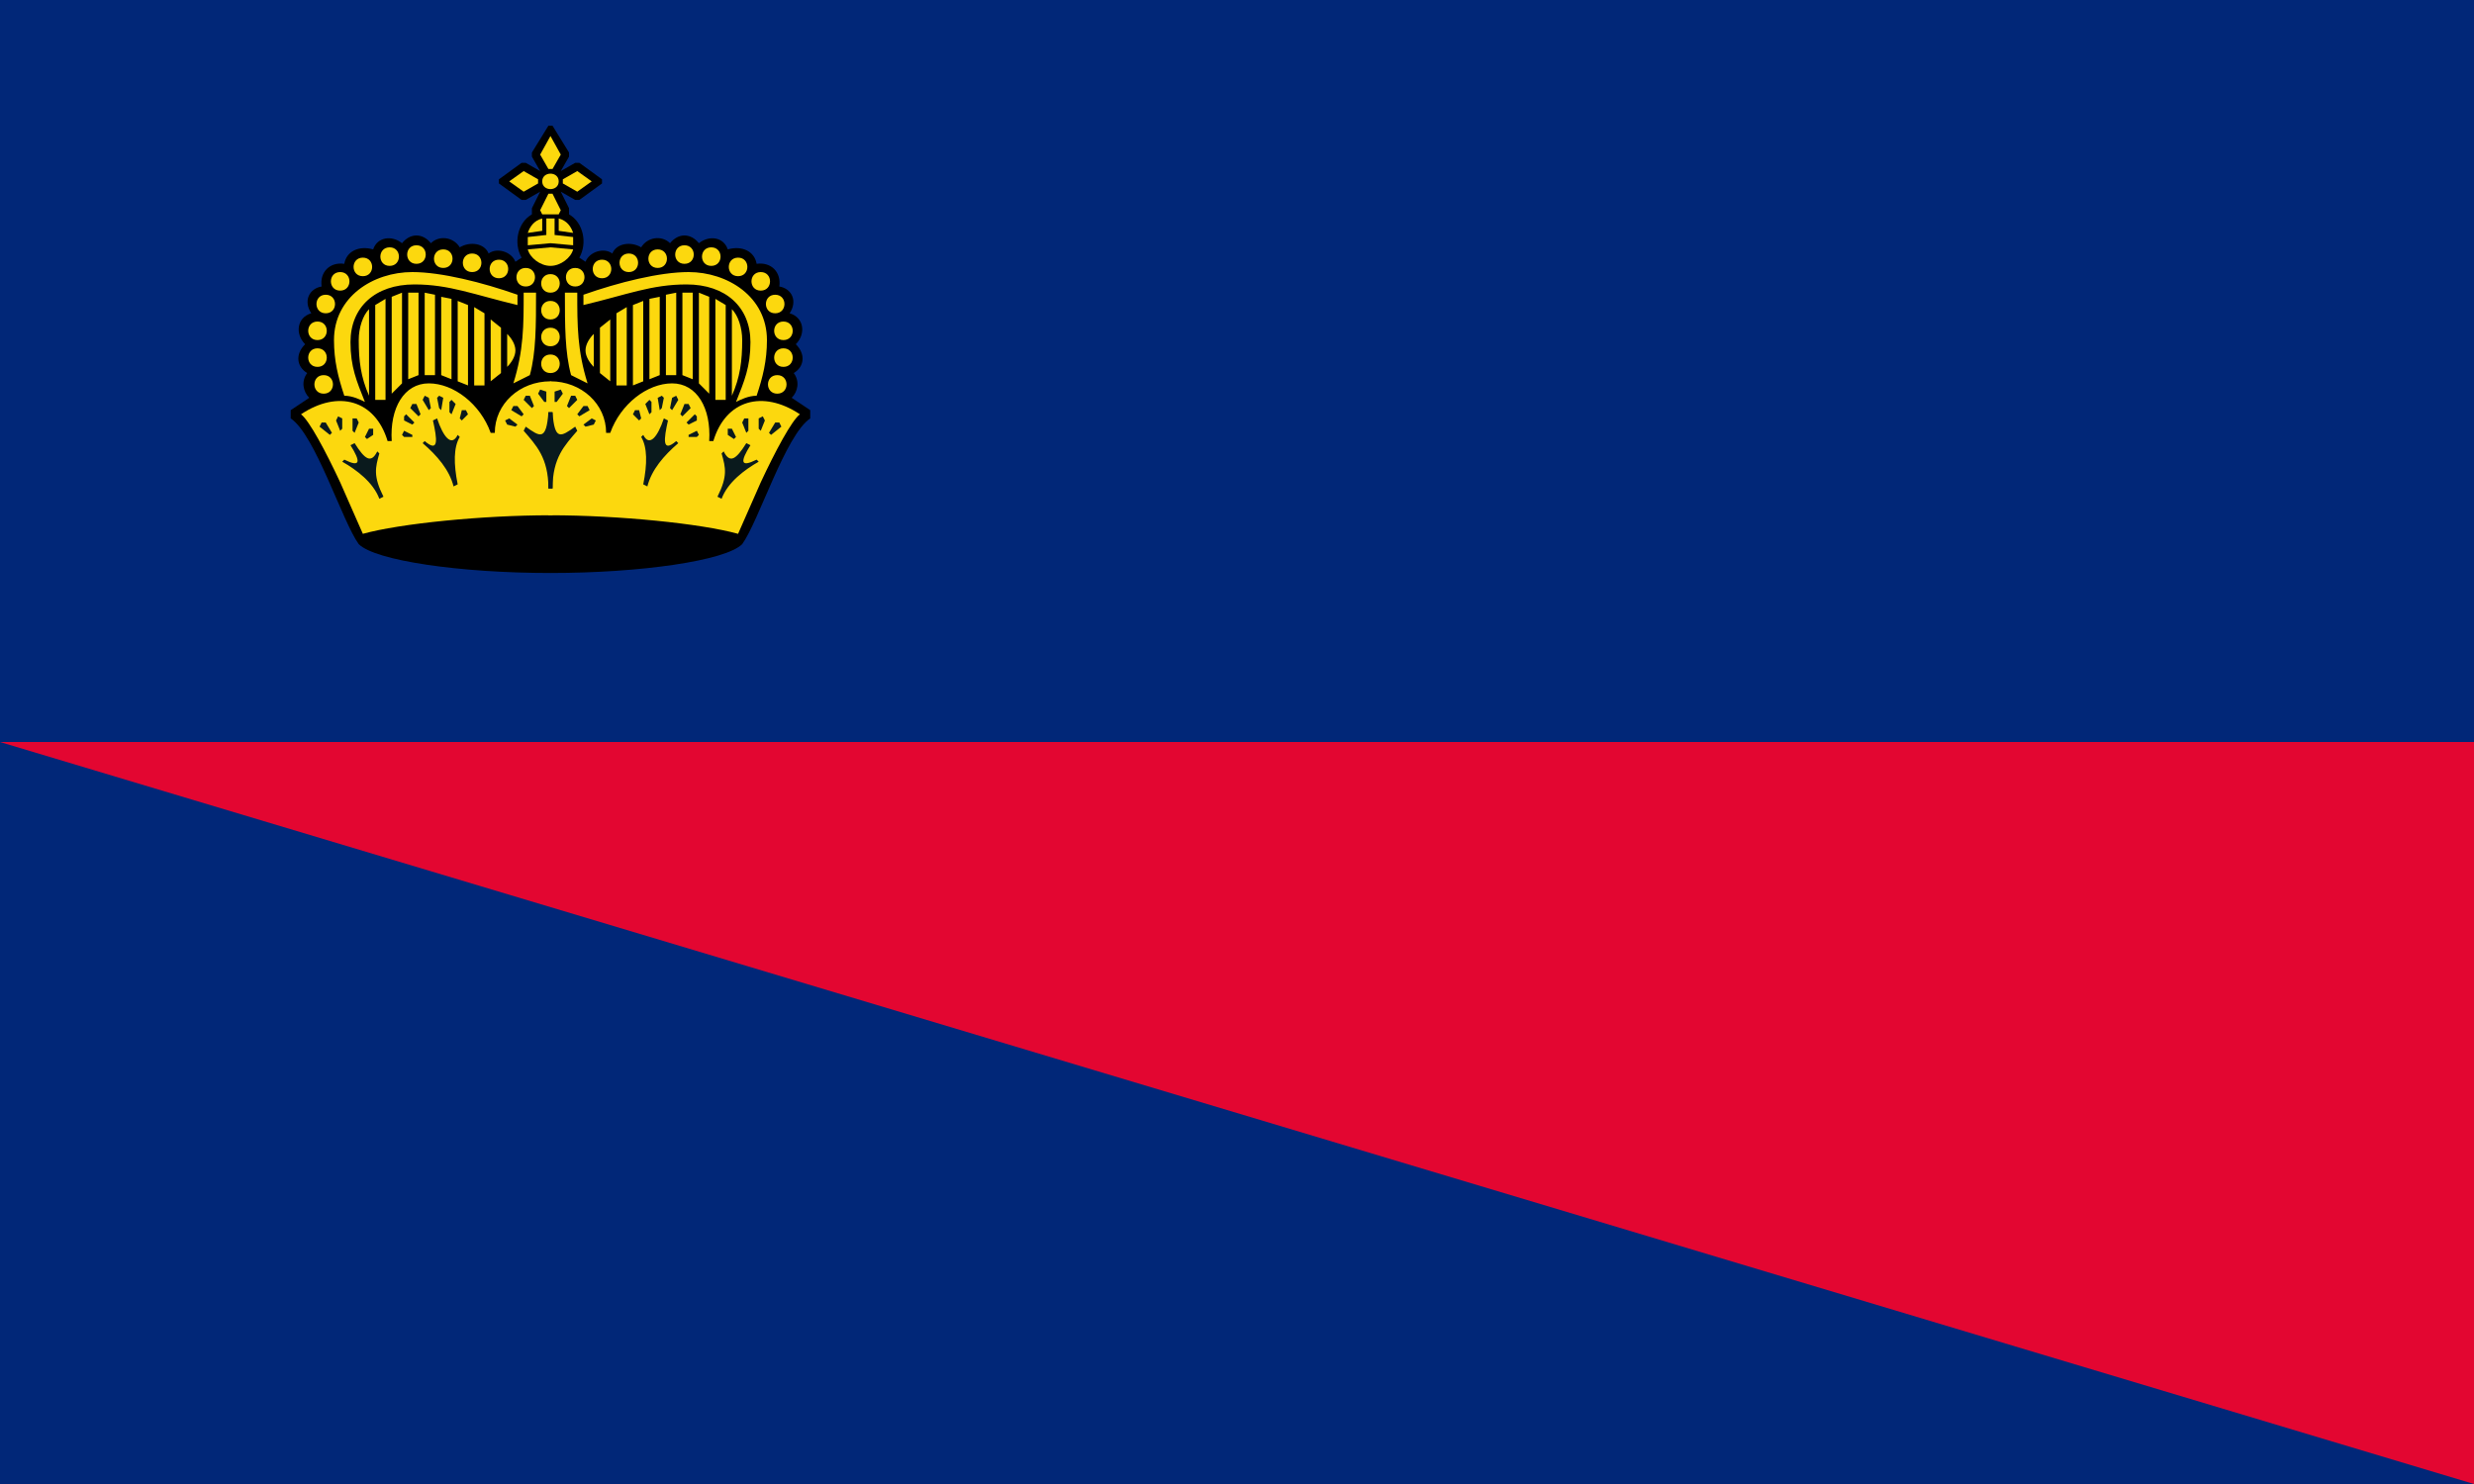
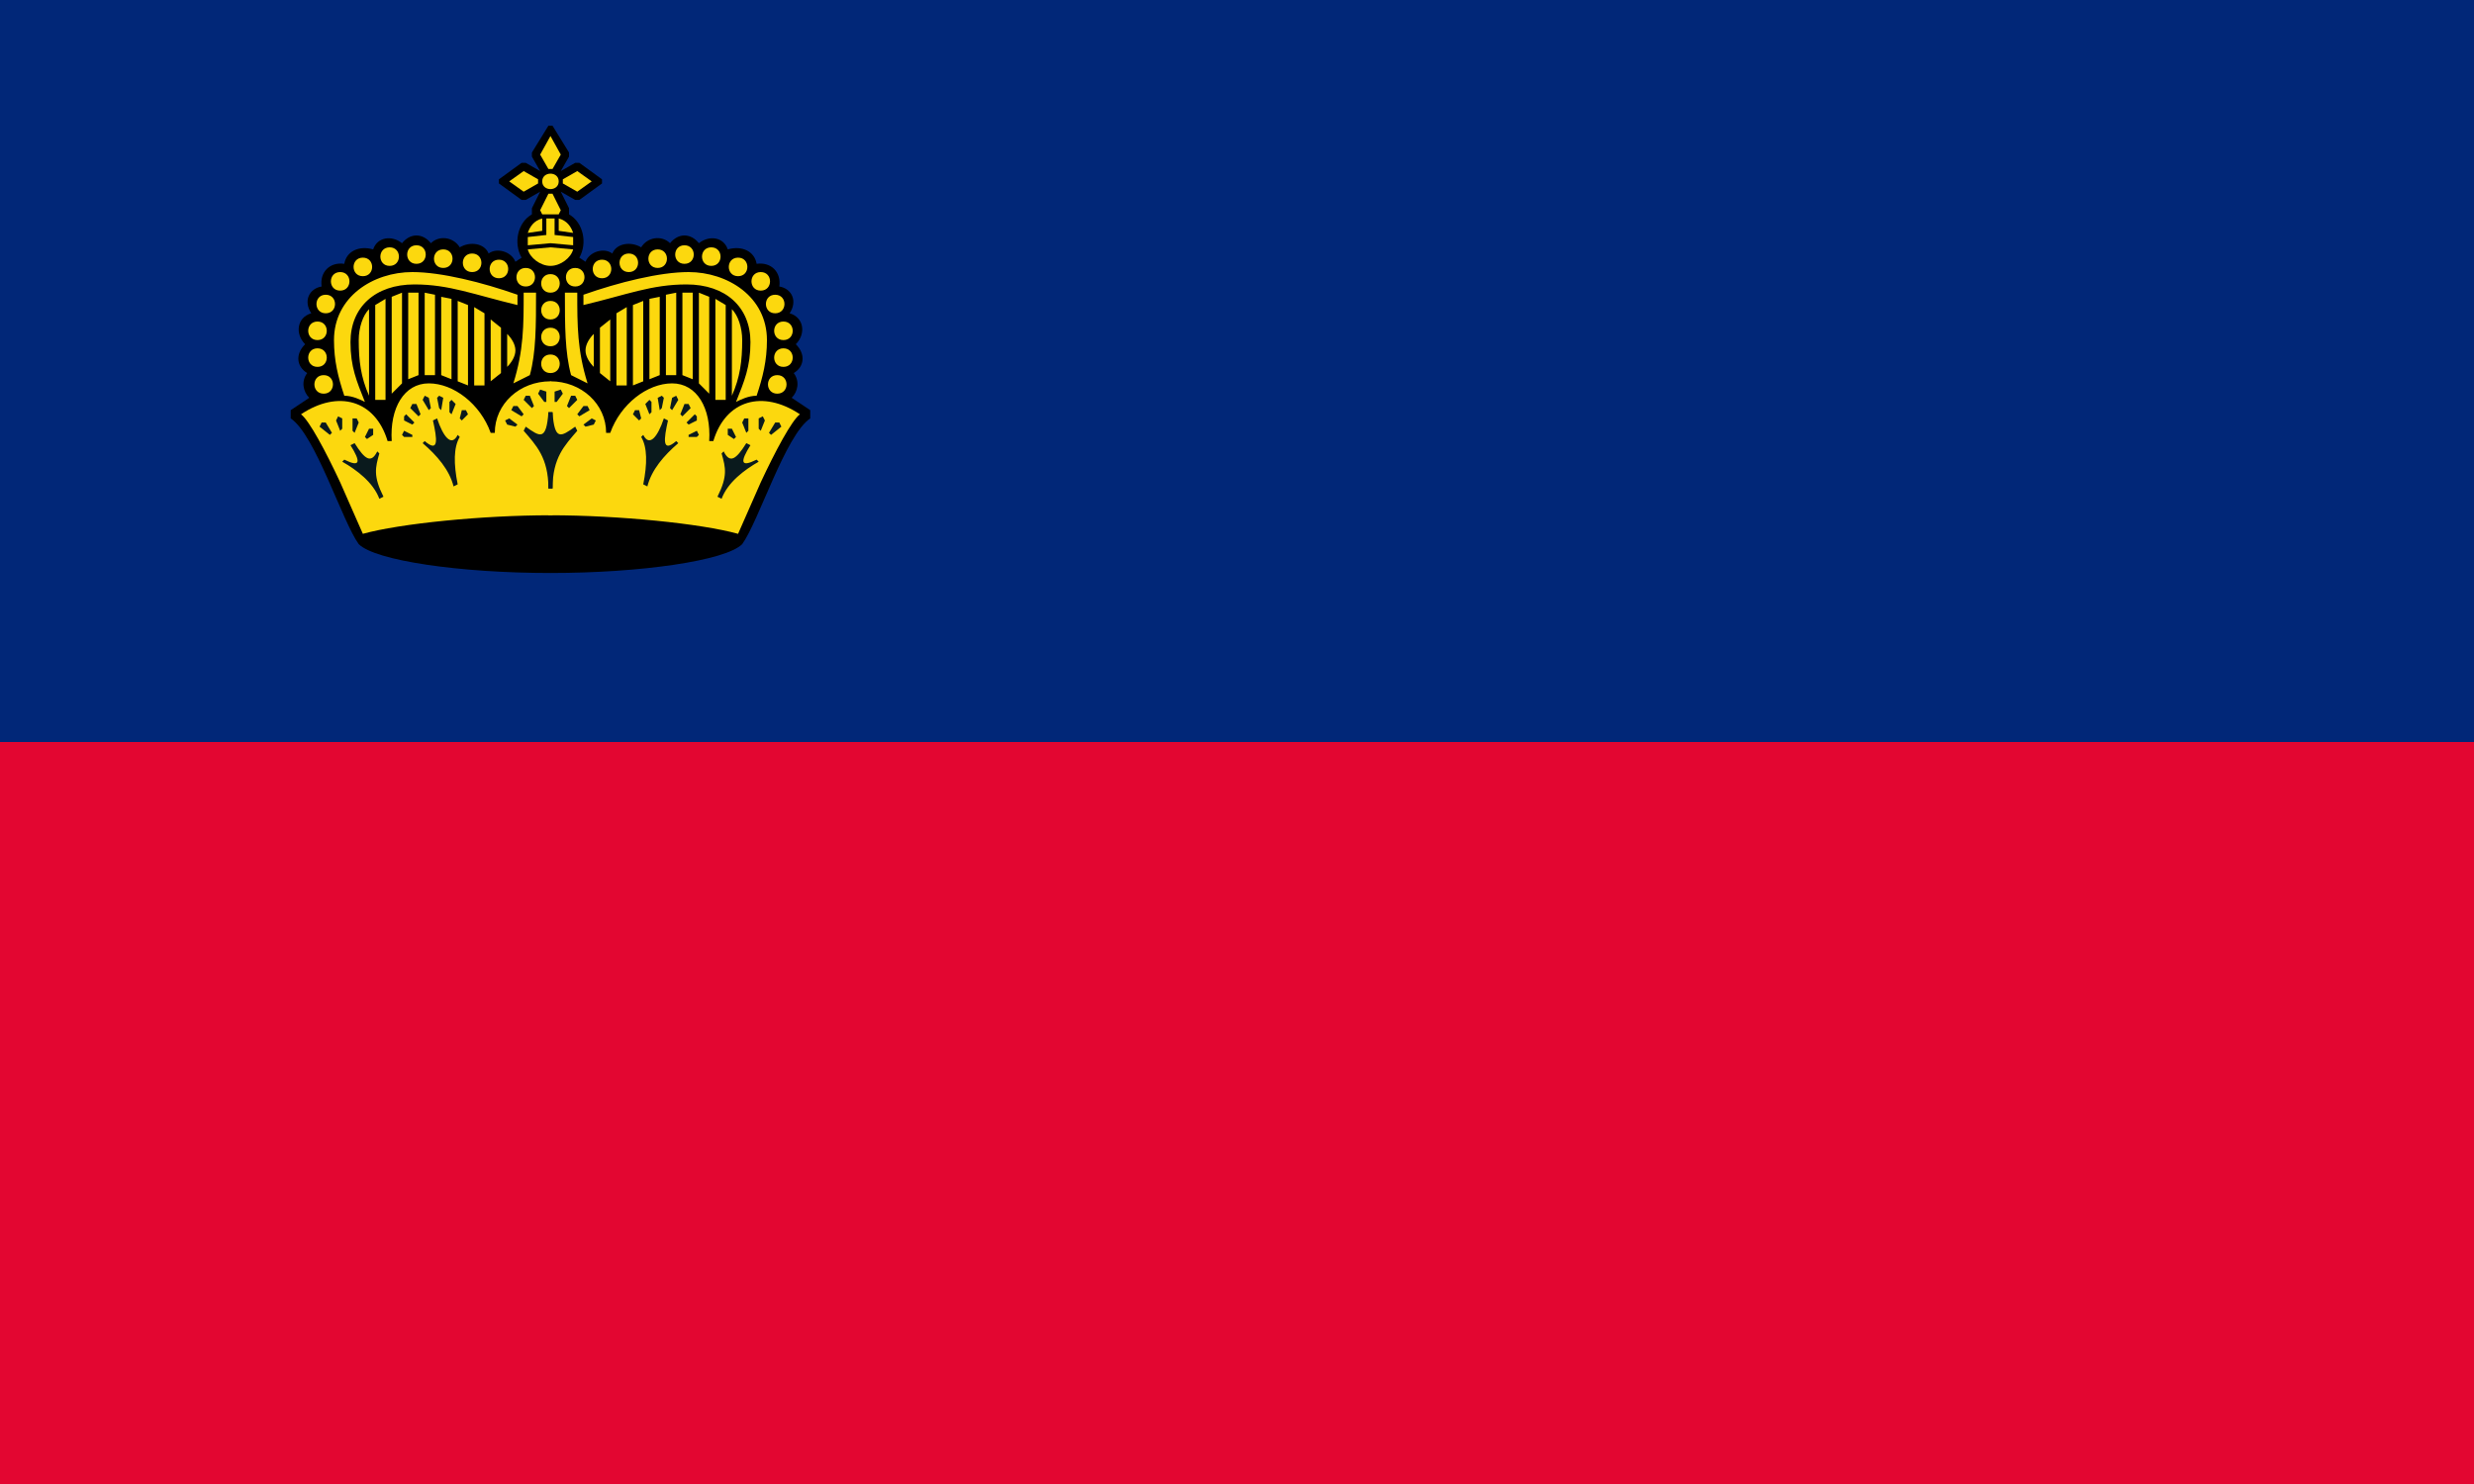
<svg xmlns="http://www.w3.org/2000/svg" xmlns:xlink="http://www.w3.org/1999/xlink" width="1200" height="720">
  <path fill="#012778" d="M0 0h1200v720H0z" />
-   <path fill="#e30631" d="M0 360h1200v360Z" />
+   <path fill="#e30631" d="M0 360h1200v360H0Z" />
  <path d="M267 278c44 0 85-6 93-14 8-11 21-53 33-61v-4l-9-6c3-3 4-8 1-12 5-3 6-9 1-14 5-5 4-13-3-15 4-6 1-12-5-13 1-7-4-12-11-11-1-6-7-9-14-7-2-6-9-7-14-3-4-5-10-5-14 0-4-4-11-3-14 2-5-3-12-2-14 3-4-3-11-1-13 4l-3-2c4-7 2-17-5-21v-3l-4-8 7 4h2l11-8v-2l-11-8h-2l-7 4 4-7v-2l-8-13h-2l-8 13v2l4 7-7-4h-2l-11 8v2l11 8h2l7-4-4 8v3c-7 4-9 14-5 21l-3 2c-2-5-9-7-13-4-2-5-9-6-14-3-3-5-10-6-14-2-4-5-10-5-14 0-5-4-12-3-14 3-7-2-13 1-14 7-7-1-12 4-11 11-6 1-9 7-5 13-7 2-8 10-3 15-5 5-4 11 1 14-3 4-2 9 1 12l-9 6v4c12 8 25 50 33 61 8 8 49 14 93 14Z" />
  <g fill="#fcd80e">
    <path id="a" d="m254 93 7-4v-2l-7-4-7 5 7 5Zm2 20 7-1v-6c-4 1-6 4-7 7Zm-1 26c6 0 6-9 0-9s-6 9 0 9Zm-13-4c6 0 6-9 0-9s-6 9 0 9Zm-13-3c6 0 6-9 0-9s-6 9 0 9Zm20 54 8-4c3-11 3-24 3-40h-6c0 16 0 28-5 44Zm-34-56c6 0 6-9 0-9s-6 9 0 9Zm-13-2c6 0 6-9 0-9s-6 9 0 9Zm44 50c2-2 4-5 4-8s-2-6-4-8v16Zm-8 7 5-4v-22l-5-4v30Zm-49-56c6 0 6-9 0-9s-6 9 0 9Zm41 58h5v-35l-5-3v38Zm-3 0v-39l-5-2v39l5 2Zm-8-3v-39l-5-1v38l5 2Zm-43-50c6 0 6-9 0-9s-6 9 0 9Zm30 48h5v-39l-5-1v40Zm-29 13c-4-10-7-17-7-29 0-17 12-28 31-28 17 0 29 5 50 10v-5c-17-6-37-11-51-11-19 0-38 12-38 33 0 10 2 18 5 27 4 0 8 2 10 3Zm21-11 5-2v-40h-5v42Zm-33-43c6 0 6-9 0-9s-6 9 0 9Zm25 50 5-5v-44l-5 2v47Zm-8 3h5v-49l-5 3v46Zm-24-42c6 0 6-9 0-9s-6 9 0 9Zm21 42v-44c-3 3-5 9-5 15 0 10 1 18 5 27v2Zm-25-29c6 0 6-9 0-9s-6 9 0 9Zm0 13c6 0 6-9 0-9s-6 9 0 9Zm3 13c6 0 6-9 0-9s-6 9 0 9Zm19 68c18-5 58-9 91-9h1v-64l-1-1c-15 0-27 11-27 25h-2c-5-14-18-24-30-24s-19 12-18 28h-2c-6-20-24-25-42-13 4 3 12 18 19 33l11 25Z" />
    <use xlink:href="#a" transform="matrix(-1 0 0 1 534 0)" />
    <path d="M266 82h2l4-7-5-9-5 9 4 7Zm-3 6c0 5 8 5 8 0s-8-5-8 0Zm0 16h8l1-2-4-8h-2l-4 8 1 2Zm-7 15 11-1 11 1v-4l-9-1v-8h-4v8l-9 1v4Zm11 10c5 0 10-4 11-8l-11-1-11 1c1 4 6 8 11 8Zm0 13c6 0 6-9 0-9s-6 9 0 9Zm0 13c6 0 6-9 0-9s-6 9 0 9Zm0 13c6 0 6-9 0-9s-6 9 0 9Zm0 13c6 0 6-9 0-9s-6 9 0 9Z" />
  </g>
  <path id="b" fill="#0a1a1d" d="m264 195-3-4 1-2 3 1v5h-1Zm-6 3-4-4 1-2h2l2 5-1 1Zm10 39h-2c0-15-6-21-12-28l1-2c7 5 10 7 11-7h2v37Zm-15-35-5-3 1-2h2l3 4-1 1Zm-3 5-4-1-1-2 2-1 4 3-1 1Zm-27-4 1-4h2l1 2-3 3-1-1Zm-4-2-1-1v-5l1-1 2 2-2 5Zm-6-3-1-5 1-1 2 1-1 6-1-1Zm-5 1-3-5 1-2 2 1 1 5-1 1Zm-5 3-4-4 1-2h2l2 5-1 1Zm17 34c-2-8-8-15-15-21l1-1c7 6 6-1 4-10l2-1c3 9 7 14 10 8l1 1c-3 5-3 13-1 23l-2 1Zm-20-30-4-2v-2l1-1 4 4-1 1Zm0 6h-4l-1-1 1-2 4 2v1Zm-23 0 2-4h2v3l-3 2-1-1Zm-6-3v-6h2l1 2-2 5-1-1Zm-6 0-2-5 1-2 2 1v5l-1 1Zm-5 2-5-4 1-2h2l3 5-1 1Zm26 30-2 1c-3-8-11-14-18-18l1-1c8 4 8 1 3-7l2-1c5 8 8 10 11 4l1 1c-2 7-3 11 2 21Z" />
  <use xlink:href="#b" transform="matrix(-1 0 0 1 534 0)" />
</svg>
